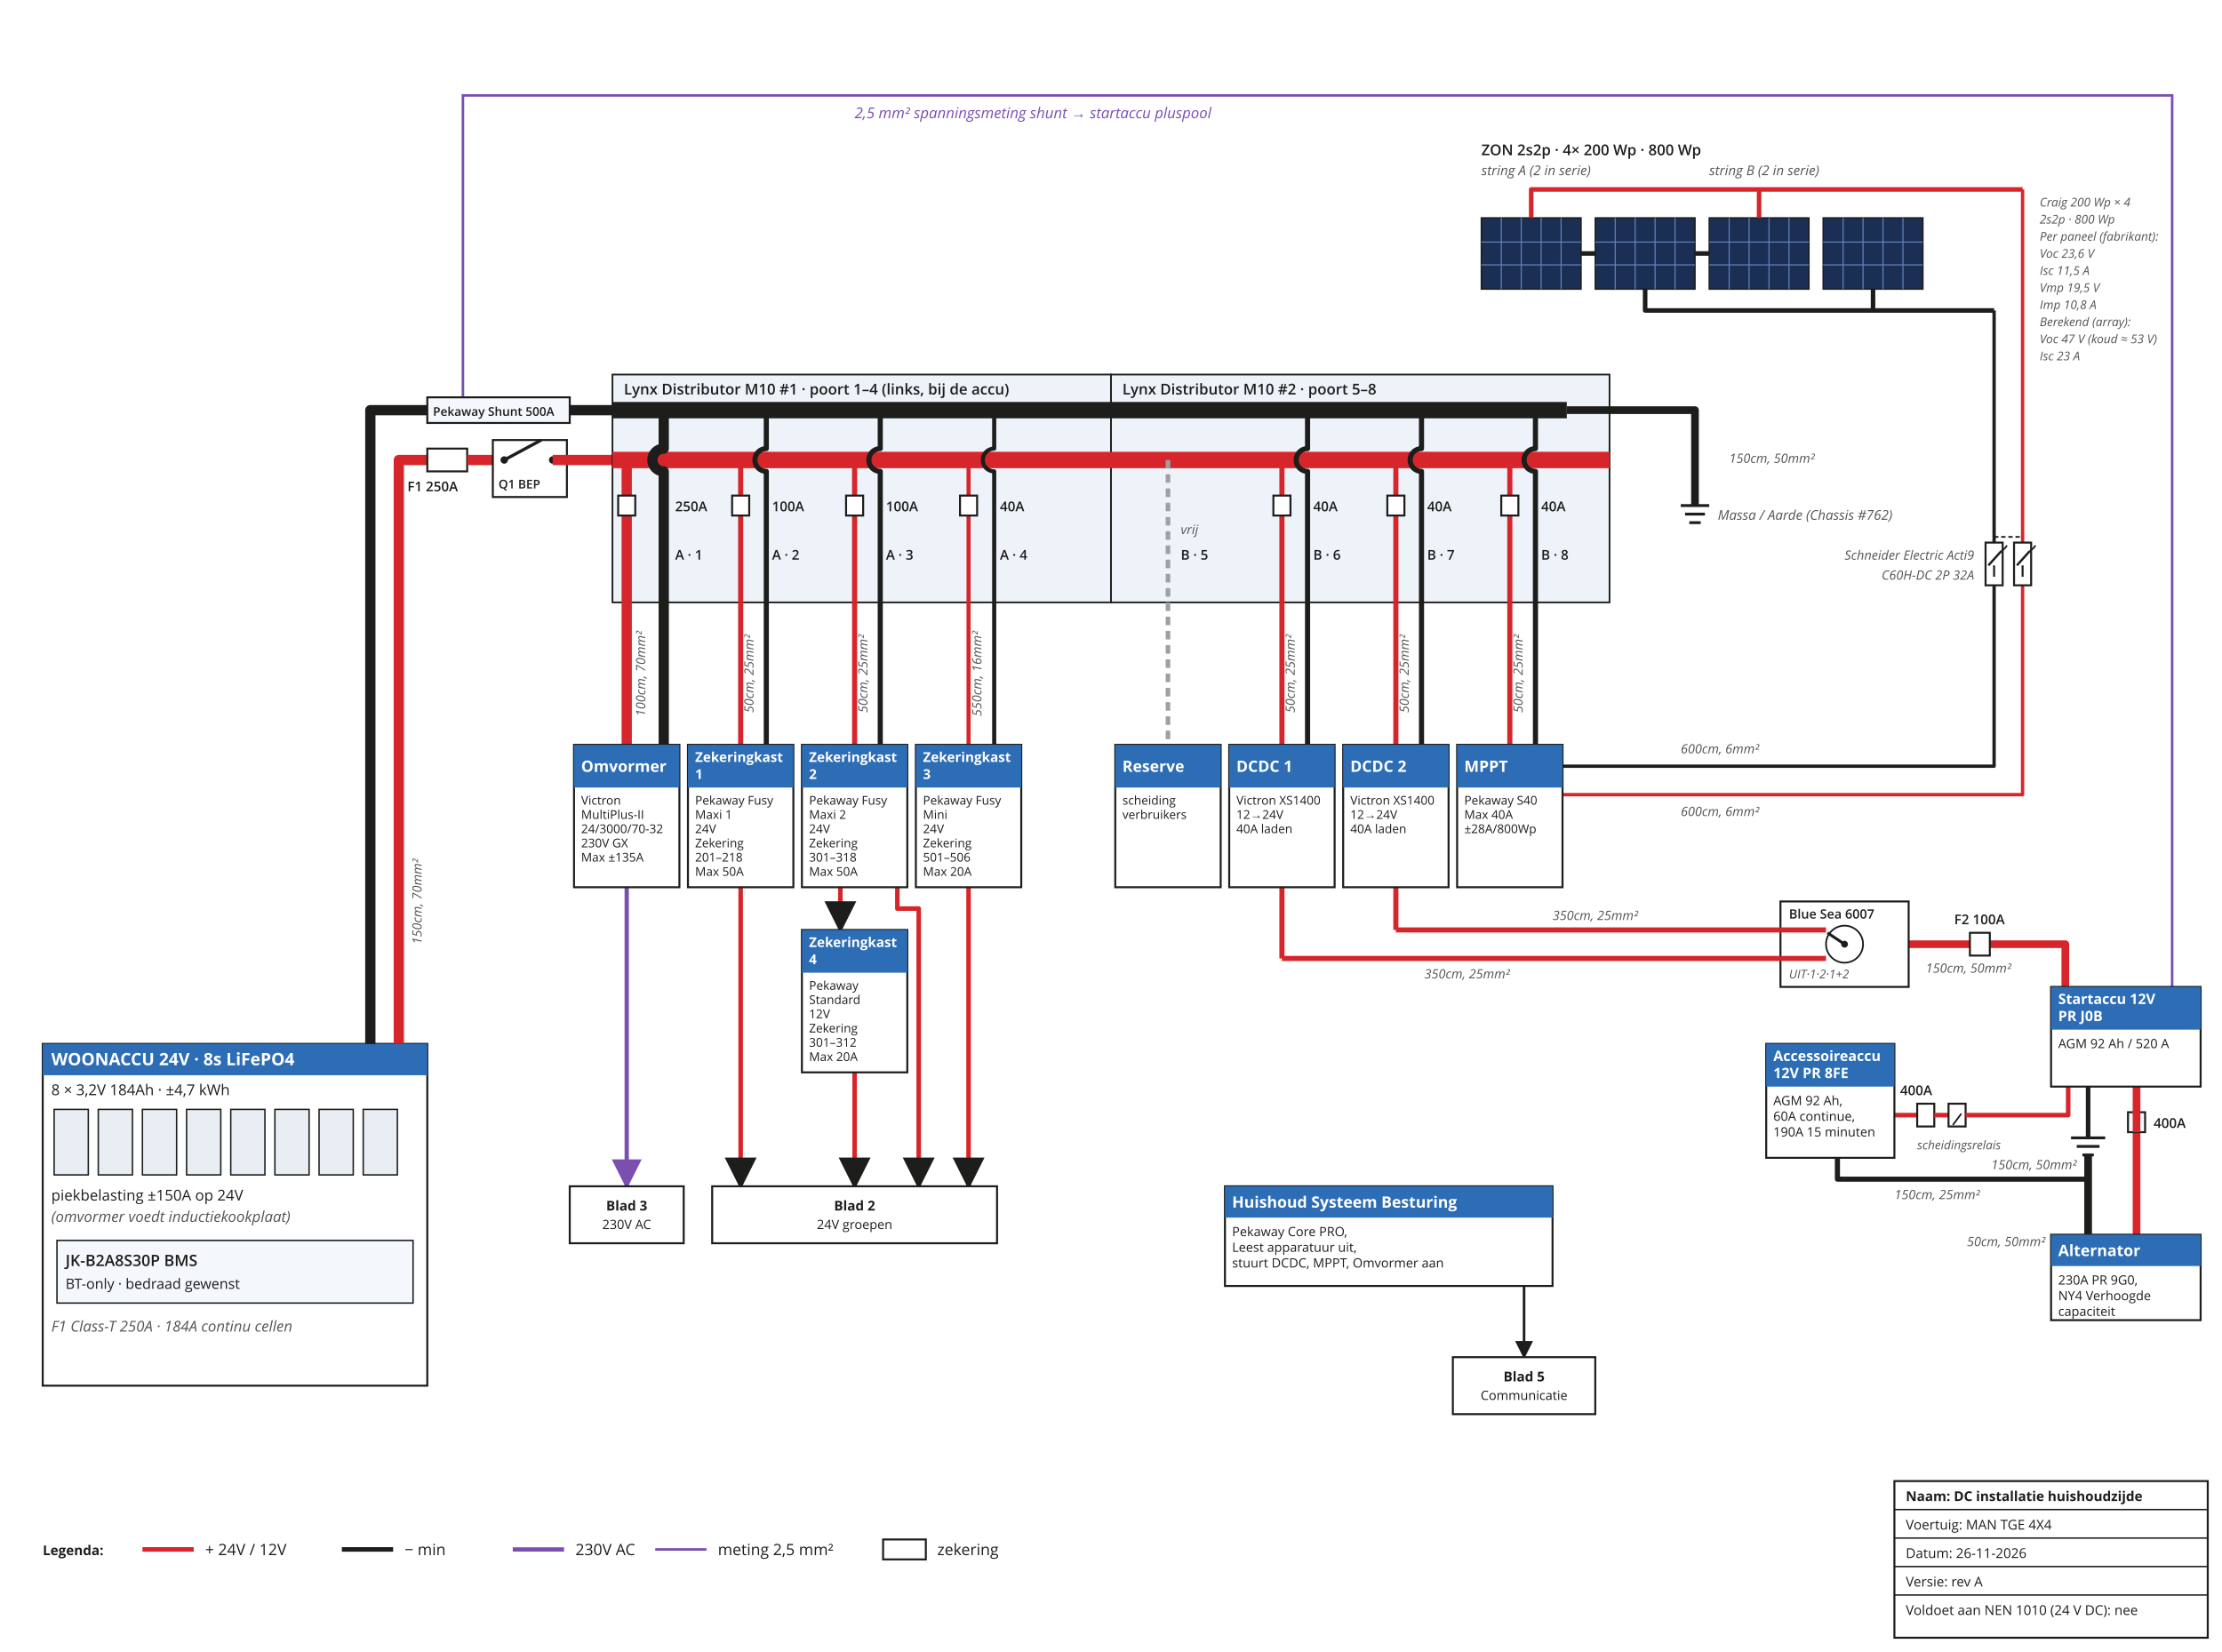
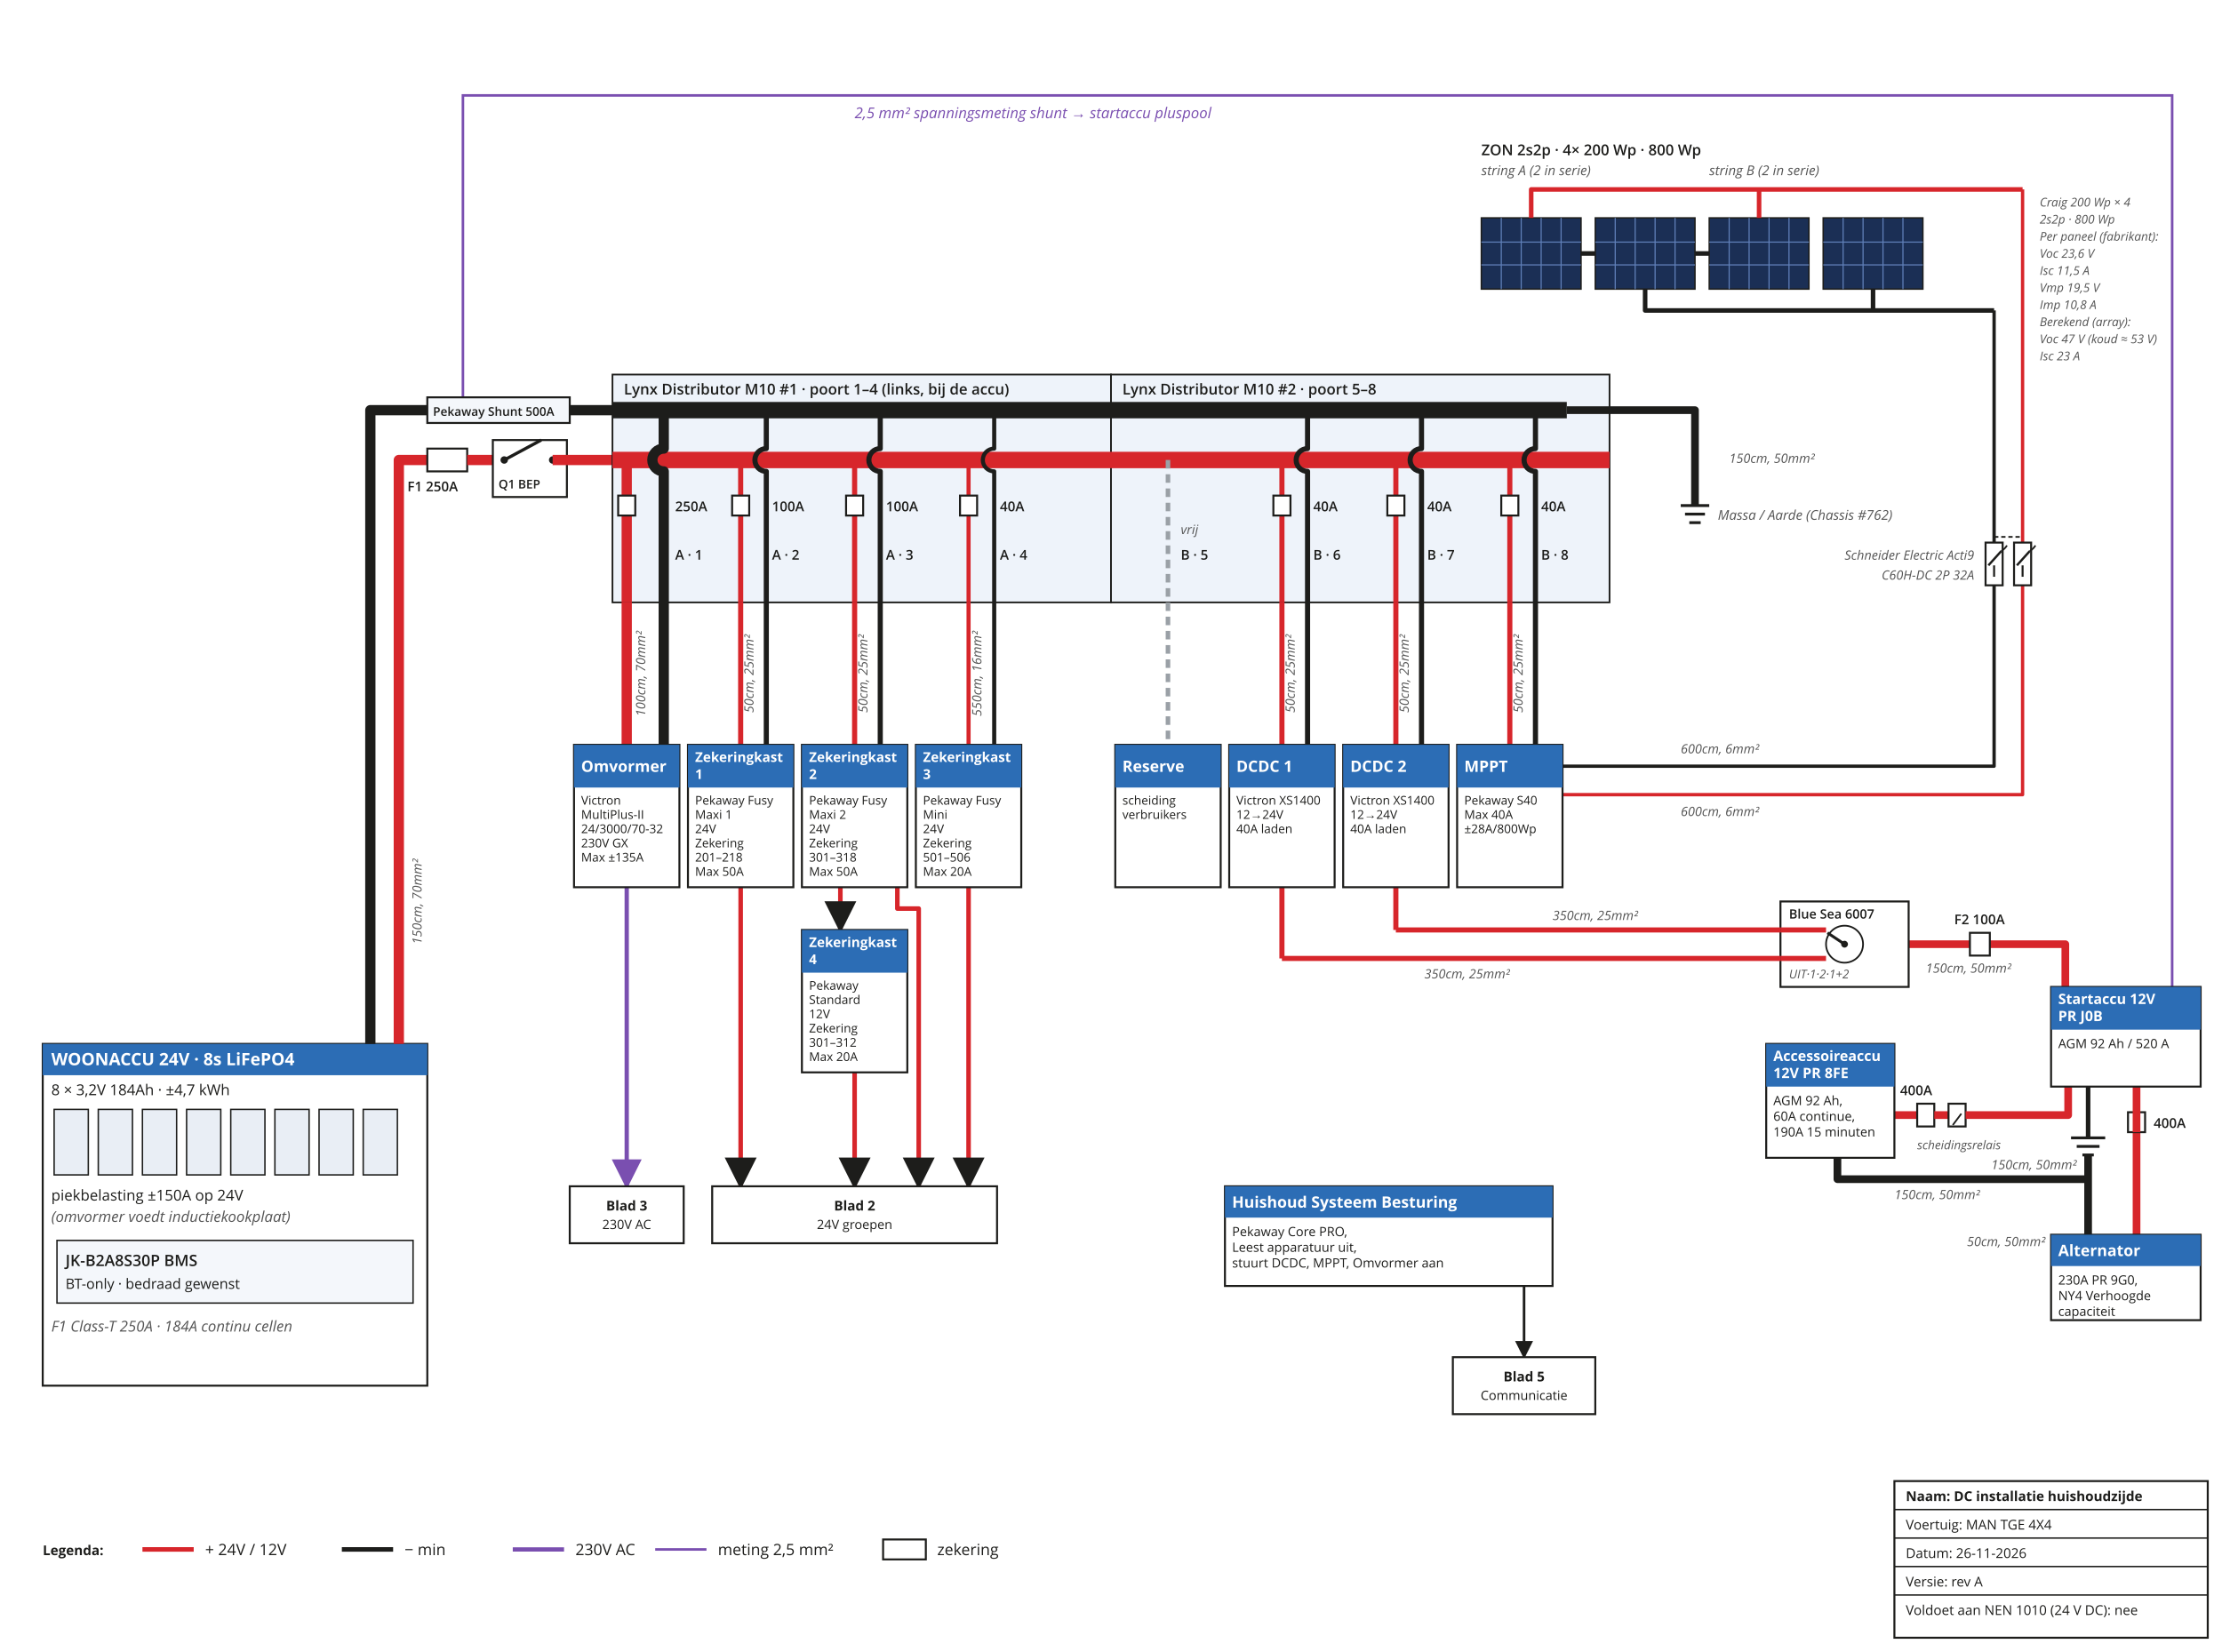
<svg xmlns="http://www.w3.org/2000/svg" viewBox="0 0 1560 1160" role="img" aria-label="Blad 1 energie en laden: woonaccu links onder, Lynx A en B midden met poorten 1 tot 8, zon 2s2p rechtsboven, 12V voertuigdelen rechts.">
  <rect width="100%" height="100%" fill="#fff" />
  <defs>
    <style>.p{stroke:#d7262b;stroke-width:3.2;fill:none;stroke-linejoin:round}
.n{stroke:#1d1d1b;stroke-width:3.2;fill:none;stroke-linejoin:round}
.ac{stroke:#7a4fb0;stroke-width:3;fill:none}
.box{fill:#fff;stroke:#1d1d1b;stroke-width:1.4}
.hd{fill:#2c6db5}
.ht{fill:#fff;font:700 12px 'Open Sans',Arial,sans-serif}
.bt{fill:#1d1d1b;font:400 11px 'Open Sans',Arial,sans-serif}
.lb{fill:#1d1d1b;font:600 11px 'Open Sans',Arial,sans-serif}
.cb{fill:#555;font:italic 400 10.5px 'Open Sans',Arial,sans-serif}
.fz{fill:#fff;stroke:#1d1d1b;stroke-width:1.4}
.fr{fill:#eef3fa;stroke:#1d1d1b;stroke-width:1.2}
.pv{fill:#1b2f55;stroke:#1d1d1b}
</style>
    <marker id="ar" viewBox="0 0 10 10" refX="9" refY="5" markerWidth="7" markerHeight="7" orient="auto-start-reverse">
      <path d="M0 0L10 5L0 10z" fill="#1d1d1b" />
    </marker>
    <marker id="arp" viewBox="0 0 10 10" refX="9" refY="5" markerWidth="7" markerHeight="7" orient="auto-start-reverse">
      <path d="M0 0L10 5L0 10z" fill="#7a4fb0" />
    </marker>
    <g id="pvp">
      <rect width="70" height="50" class="pv" />
      <path d="M0 17H70M0 33H70M14 0V50M28 0V50M42 0V50M56 0V50" stroke="#5f7fb8" stroke-width=".8" />
    </g>
  </defs>
  <g transform="translate(0,93)">
    <use href="#pvp" x="1040" y="60" />
    <use href="#pvp" x="1120" y="60" />
    <use href="#pvp" x="1200" y="60" />
    <use href="#pvp" x="1280" y="60" />
    <path d="M1110 85H1120" class="n" />
    <path d="M1190 85H1200" class="n" />
    <path d="M1075 60V40H1420" class="p" />
    <path d="M1155 110V125H1400" class="n" />
    <path d="M1235 60V40" class="p" />
    <path d="M1315 110V125" class="n" />
    <text x="1432" y="52" class="cb" style="font-size:8.5px">Craig 200 Wp × 4</text>
    <text x="1432" y="64" class="cb" style="font-size:8.5px">2s2p · 800 Wp</text>
    <text x="1432" y="76" class="cb" style="font-size:8.5px">Per paneel (fabrikant):</text>
    <text x="1432" y="88" class="cb" style="font-size:8.5px">Voc 23,6 V</text>
    <text x="1432" y="100" class="cb" style="font-size:8.5px">Isc 11,5 A</text>
    <text x="1432" y="112" class="cb" style="font-size:8.5px">Vmp 19,5 V</text>
    <text x="1432" y="124" class="cb" style="font-size:8.5px">Imp 10,8 A</text>
    <text x="1432" y="136" class="cb" style="font-size:8.5px">Berekend (array):</text>
    <text x="1432" y="148" class="cb" style="font-size:8.5px">Voc 47 V (koud ≈ 53 V)</text>
    <text x="1432" y="160" class="cb" style="font-size:8.5px">Isc 23 A</text>
    <text x="1040" y="30" class="cb" style="font-size:9.5px">string A (2 in serie)</text>
    <text x="1200" y="30" class="cb" style="font-size:9.5px">string B (2 in serie)</text>
    <text x="1040" y="16" class="lb" style="font-size:10.5px">ZON 2s2p · 4× 200 Wp · 800 Wp</text>
    <path d="M1420 40V465H1097" class="p" style="stroke-width:2.34" />
    <text x="1180" y="480" class="cb" style="font-size:9px">600cm, 6mm²</text>
    <path d="M1400 125V445H1097" class="n" style="stroke-width:2.34" />
    <text x="1180" y="436" class="cb" style="font-size:9px">600cm, 6mm²</text>
    <path d="M1400 284H1420" stroke="#1d1d1b" stroke-width="1.2" stroke-dasharray="3 2" />
    <rect x="1394" y="288" width="12" height="30" fill="#fff" stroke="#1d1d1b" stroke-width="1.4" />
    <path d="M1400 312V304" stroke="#1d1d1b" stroke-width="1.4" />
    <path d="M1396 304L1405 294" stroke="#1d1d1b" stroke-width="1.6" />
    <path d="M1405 294Q1408 292 1409 290" stroke="#1d1d1b" stroke-width="1.2" fill="none" />
    <rect x="1414" y="288" width="12" height="30" fill="#fff" stroke="#1d1d1b" stroke-width="1.4" />
    <path d="M1420 312V304" stroke="#1d1d1b" stroke-width="1.4" />
    <path d="M1416 304L1425 294" stroke="#1d1d1b" stroke-width="1.6" />
    <path d="M1425 294Q1428 292 1429 290" stroke="#1d1d1b" stroke-width="1.2" fill="none" />
    <path d="M1070 810V860" stroke="#1d1d1b" stroke-width="1.8" marker-end="url(#ar)" />
    <rect x="1020" y="860" width="100" height="40" class="box" />
    <text x="1070" y="877" text-anchor="middle" class="ht" style="font-size:9.5px;fill:#1d1d1b">Blad 5</text>
    <text x="1070" y="890" text-anchor="middle" class="bt" style="font-size:9px">Communicatie</text>
    <text x="1386" y="300" class="cb" style="font-size:9px" text-anchor="end">Schneider Electric Acti9</text>
    <text x="1386" y="314" class="cb" style="font-size:9px" text-anchor="end">C60H-DC 2P 32A</text>
    <path d="M325 187V-26H1525V600" stroke="#7a4fb0" stroke-width="1.8" fill="none" />
    <text x="600" y="-10" class="cb" style="fill:#7a4fb0">2,5 mm² spanningsmeting shunt → startaccu pluspool</text>
    <rect x="30" y="640" width="270" height="240" class="box" />
    <rect x="30" y="640" width="270" height="22" class="hd" />
    <text x="36" y="655" class="ht">WOONACCU 24V · 8s LiFePO4</text>
    <text x="36" y="676" class="bt" style="font-size:10.5px">8 × 3,2V 184Ah · ±4,7 kWh</text>
    <rect x="38" y="686" width="24" height="46" fill="#e9eef5" stroke="#1d1d1b" />
    <rect x="69" y="686" width="24" height="46" fill="#e9eef5" stroke="#1d1d1b" />
    <rect x="100" y="686" width="24" height="46" fill="#e9eef5" stroke="#1d1d1b" />
    <rect x="131" y="686" width="24" height="46" fill="#e9eef5" stroke="#1d1d1b" />
    <rect x="162" y="686" width="24" height="46" fill="#e9eef5" stroke="#1d1d1b" />
    <rect x="193" y="686" width="24" height="46" fill="#e9eef5" stroke="#1d1d1b" />
    <rect x="224" y="686" width="24" height="46" fill="#e9eef5" stroke="#1d1d1b" />
    <rect x="255" y="686" width="24" height="46" fill="#e9eef5" stroke="#1d1d1b" />
    <text x="36" y="750" class="bt" style="font-size:10.5px">piekbelasting ±150A op 24V</text>
    <text x="36" y="765" class="cb">(omvormer voedt inductiekookplaat)</text>
    <rect x="40" y="778" width="250" height="44" fill="#f4f7fb" stroke="#1d1d1b" />
    <text x="46" y="796" class="lb">JK-B2A8S30P BMS</text>
    <text x="46" y="812" class="bt" style="font-size:10px">BT-only · bedraad gewenst</text>
    <text x="36" y="842" class="cb">F1 Class-T 250A · 184A continu cellen</text>
    <path d="M260 640V195H300" class="n" style="stroke-width:7.2" />
    <path d="M280 640V230H300" class="p" style="stroke-width:7.2" />
    <text transform="translate(296,540) rotate(-90)" text-anchor="middle" class="cb" style="font-size:9px">150cm, 70mm²</text>
    <path d="M400 195H430" class="n" style="stroke-width:7.2" />
    <rect x="300" y="186" width="100" height="18" class="box" style="fill:#f4f7fb" />
    <text x="304" y="199" class="lb" style="font-size:8.5px">Pekaway Shunt 500A</text>
    <rect x="300" y="222" width="28" height="16" class="fz" />
    <text x="286" y="252" class="lb" style="font-size:9.5px">F1 250A</text>
    <path d="M328 230H346" class="p" style="stroke-width:7.2" />
    <rect x="346" y="216" width="52" height="40" fill="none" stroke="#1d1d1b" stroke-width="1.4" />
    <circle cx="354" cy="230" r="2.6" fill="#1d1d1b" />
    <circle cx="388" cy="230" r="2.6" fill="#1d1d1b" />
    <path d="M354 230L380 216" stroke="#1d1d1b" stroke-width="2.2" />
    <path d="M388 230H430" class="p" style="stroke-width:7.2" />
    <text x="350" y="250" class="lb" style="font-size:8.5px">Q1 BEP</text>
    <rect x="430" y="170" width="350" height="160" class="fr" />
    <text x="438" y="184" class="lb" style="font-size:10.5px">Lynx Distributor M10 #1 · poort 1–4 (links, bij de accu)</text>
    <rect x="780" y="170" width="350" height="160" class="fr" />
    <text x="788" y="184" class="lb" style="font-size:10.5px">Lynx Distributor M10 #2 · poort 5–8</text>
    <path d="M430 195H1100" class="n" style="stroke-width:11.5" />
    <path d="M430 230H1130" class="p" style="stroke-width:11.5" />
    <path d="M1100 195H1190V262" class="n" style="stroke-width:5.4" />
    <text x="1214" y="232" class="cb" style="font-size:9px">150cm, 50mm²</text>
    <path d="M1180 262H1200M1183 268H1197M1186 274H1194" stroke="#1d1d1b" stroke-width="2" />
    <text x="1206" y="272" class="cb" style="font-size:9.5px">Massa / Aarde (Chassis #762)</text>
    <path d="M466 430V238a8 8 0 0 1 0-16V195" class="n" style="stroke-width:7.2" />
    <path d="M538 430V238a8 8 0 0 1 0-16V195" class="n" style="stroke-width:3.6" />
    <path d="M618 430V238a8 8 0 0 1 0-16V195" class="n" style="stroke-width:3.6" />
    <path d="M698 430V238a8 8 0 0 1 0-16V195" class="n" style="stroke-width:2.88" />
    <path d="M918 430V238a8 8 0 0 1 0-16V195" class="n" style="stroke-width:3.6" />
    <path d="M998 430V238a8 8 0 0 1 0-16V195" class="n" style="stroke-width:3.6" />
    <path d="M1078 430V238a8 8 0 0 1 0-16V195" class="n" style="stroke-width:3.6" />
    <path d="M440 230V330" class="p" style="stroke-width:7.2" />
    <rect x="434" y="255" width="12" height="14" class="fz" />
    <text x="474" y="266" class="lb" style="font-size:9.5px">250A</text>
    <text x="474" y="300" class="lb" style="font-size:9.5px">A · 1</text>
    <path d="M440 330V430" class="p" style="stroke-width:7.2" />
    <path d="M520 230V330" class="p" style="stroke-width:3.6" />
    <rect x="514" y="255" width="12" height="14" class="fz" />
    <text x="542" y="266" class="lb" style="font-size:9.5px">100A</text>
    <text x="542" y="300" class="lb" style="font-size:9.5px">A · 2</text>
    <path d="M520 330V430" class="p" style="stroke-width:3.6" />
    <path d="M600 230V330" class="p" style="stroke-width:3.6" />
    <rect x="594" y="255" width="12" height="14" class="fz" />
    <text x="622" y="266" class="lb" style="font-size:9.5px">100A</text>
    <text x="622" y="300" class="lb" style="font-size:9.5px">A · 3</text>
    <path d="M600 330V430" class="p" style="stroke-width:3.6" />
    <path d="M680 230V330" class="p" style="stroke-width:2.88" />
    <rect x="674" y="255" width="12" height="14" class="fz" />
    <text x="702" y="266" class="lb" style="font-size:9.5px">40A</text>
    <text x="702" y="300" class="lb" style="font-size:9.5px">A · 4</text>
    <path d="M680 330V430" class="p" style="stroke-width:2.88" />
    <path d="M820 230V330" class="p" style="stroke:#9aa0a6;stroke-dasharray:6 4" />
    <text x="829" y="282" class="cb" style="font-size:9px">vrij</text>
    <text x="829" y="300" class="lb" style="font-size:9.5px">B · 5</text>
    <path d="M820 330V430" class="p" style="stroke:#9aa0a6;stroke-dasharray:6 4" />
    <path d="M900 230V330" class="p" style="stroke-width:3.6" />
    <rect x="894" y="255" width="12" height="14" class="fz" />
    <text x="922" y="266" class="lb" style="font-size:9.5px">40A</text>
    <text x="922" y="300" class="lb" style="font-size:9.5px">B · 6</text>
    <path d="M900 330V430" class="p" style="stroke-width:3.6" />
    <path d="M980 230V330" class="p" style="stroke-width:3.6" />
    <rect x="974" y="255" width="12" height="14" class="fz" />
    <text x="1002" y="266" class="lb" style="font-size:9.5px">40A</text>
    <text x="1002" y="300" class="lb" style="font-size:9.5px">B · 7</text>
    <path d="M980 330V430" class="p" style="stroke-width:3.6" />
    <path d="M1060 230V330" class="p" style="stroke-width:3.6" />
    <rect x="1054" y="255" width="12" height="14" class="fz" />
    <text x="1082" y="266" class="lb" style="font-size:9.5px">40A</text>
    <text x="1082" y="300" class="lb" style="font-size:9.5px">B · 8</text>
    <path d="M1060 330V430" class="p" style="stroke-width:3.6" />
    <path d="M440 530V740" class="ac" marker-end="url(#arp)" />
    <path d="M520 530V740" class="p" marker-end="url(#ar)" />
    <path d="M630 530V545H645V740" class="p" marker-end="url(#ar)" />
    <path d="M590 530V560" class="p" marker-end="url(#ar)" />
    <path d="M600 660V740" class="p" marker-end="url(#ar)" />
    <path d="M680 530V740" class="p" marker-end="url(#ar)" />
    <path d="M1450 600V570H1340" class="p" style="stroke-width:5.4" />
    <rect x="1383" y="562" width="14" height="16" class="fz" />
    <text x="1372" y="556" class="lb" style="font-size:9.5px">F2 100A</text>
    <text x="1352" y="590" class="cb" style="font-size:9px">150cm, 50mm²</text>
    <rect x="1250" y="540" width="90" height="60" class="box" />
    <circle cx="1295" cy="570" r="13" fill="#fff" stroke="#1d1d1b" stroke-width="1.2" />
    <circle cx="1295" cy="570" r="2.4" fill="#1d1d1b" />
    <path d="M1295 570L1283 562" stroke="#1d1d1b" stroke-width="2" />
    <text x="1256" y="552" class="lb" style="font-size:9px">Blue Sea 6007</text>
    <text x="1256" y="594" class="cb" style="font-size:8.5px">UIT·1·2·1+2</text>
    <path d="M1250 560H1282" class="p" style="stroke-width:3.6" />
    <path d="M1250 580H1282" class="p" style="stroke-width:3.6" />
    <path d="M980 560V530" class="p" style="stroke-width:3.6" />
    <path d="M980 560H1250" class="p" style="stroke-width:3.6" />
    <path d="M900 580V530" class="p" style="stroke-width:3.6" />
    <path d="M900 580H1250" class="p" style="stroke-width:3.6" />
    <text x="1090" y="553" class="cb" style="font-size:9px">350cm, 25mm²</text>
    <text x="1000" y="594" class="cb" style="font-size:9px">350cm, 25mm²</text>
-     <path d="M1330 690H1346" class="p" />
+     <path d="M1330 690H1346" class="p" style="stroke-width:5.4" />
    <rect x="1346" y="682" width="12" height="16" class="fz" />
    <text x="1334" y="676" class="lb" style="font-size:9.5px">400A</text>
-     <path d="M1358 690H1368" class="p" />
+     <path d="M1358 690H1368" class="p" style="stroke-width:5.4" />
    <rect x="1368" y="682" width="12" height="16" class="fz" />
    <path d="M1371 697L1377 689" stroke="#1d1d1b" stroke-width="1.2" />
    <text x="1346" y="714" class="cb" style="font-size:8.5px">scheidingsrelais</text>
-     <path d="M1380 690H1452V670" class="p" />
+     <path d="M1380 690H1452V670" class="p" style="stroke-width:5.4" />
    <path d="M1466 670V706" class="n" />
    <path d="M1454 706H1478M1458 712H1474M1462 718H1470" stroke="#1d1d1b" stroke-width="2" />
    <path d="M1466 774V718" class="n" style="stroke-width:5.4" />
-     <path d="M1290 720V735H1466" class="n" style="stroke-width:3.6" />
-     <text x="1330" y="749" class="cb" style="font-size:9px">150cm, 25mm²</text>
+     <path d="M1290 720V735H1466" class="n" style="stroke-width:5.4" />
+     <text x="1330" y="749" class="cb" style="font-size:9px">150cm, 50mm²</text>
    <text x="1436" y="782" text-anchor="end" class="cb" style="font-size:9px">50cm, 50mm²</text>
    <path d="M1500 774V688" class="p" style="stroke-width:5.4" />
    <rect x="1494" y="688" width="12" height="14" class="fz" />
    <path d="M1500 702V670" class="p" style="stroke-width:5.4" />
    <text x="1512" y="699" class="lb" style="font-size:9.5px">400A</text>
    <text x="1458" y="728" text-anchor="end" class="cb" style="font-size:9px">150cm, 50mm²</text>
    <g transform="translate(30,987)">
      <text x="0" y="12" class="bt" style="font-size:9.5px;font-weight:700;fill:#1d1d1b">Legenda:</text>
      <g transform="translate(70,0)">
        <path d="M0 8H36" class="p" />
        <text x="44" y="12" class="bt">+ 24V / 12V</text>
        <path d="M140 8H176" class="n" />
        <text x="184" y="12" class="bt">− min</text>
        <path d="M260 8H296" class="ac" />
        <text x="304" y="12" class="bt">230V AC</text>
        <path d="M360 8H396" stroke="#7a4fb0" stroke-width="1.8" />
        <text x="404" y="12" class="bt">meting 2,5 mm²</text>
        <rect x="520" y="1" width="30" height="14" class="fz" />
        <text x="558" y="12" class="bt">zekering</text>
      </g>
    </g>
    <rect x="403" y="430" width="74" height="100" class="box" />
    <rect x="403" y="430" width="74" height="30" class="hd" />
    <text x="408" y="449" class="ht" style="font-size:11px">Omvormer</text>
    <text x="408" y="472" class="bt" style="font-size:8.5px">Victron</text>
    <text x="408" y="482" class="bt" style="font-size:8.5px">MultiPlus-II</text>
    <text x="408" y="492" class="bt" style="font-size:8.5px">24/3000/70-32</text>
    <text x="408" y="502" class="bt" style="font-size:8.5px">230V GX</text>
    <text x="408" y="512" class="bt" style="font-size:8.5px">Max ±135A</text>
    <rect x="483" y="430" width="74" height="100" class="box" />
    <rect x="483" y="430" width="74" height="30" class="hd" />
    <text x="488" y="442" class="ht" style="font-size:9.5px">Zekeringkast</text>
    <text x="488" y="454" class="ht" style="font-size:9.5px">1</text>
    <text x="488" y="472" class="bt" style="font-size:8.5px">Pekaway Fusy</text>
    <text x="488" y="482" class="bt" style="font-size:8.5px">Maxi 1</text>
    <text x="488" y="492" class="bt" style="font-size:8.5px">24V</text>
    <text x="488" y="502" class="bt" style="font-size:8.5px">Zekering</text>
    <text x="488" y="512" class="bt" style="font-size:8.5px">201–218</text>
    <text x="488" y="522" class="bt" style="font-size:8.5px">Max 50A</text>
    <rect x="563" y="430" width="74" height="100" class="box" />
    <rect x="563" y="430" width="74" height="30" class="hd" />
    <text x="568" y="442" class="ht" style="font-size:9.5px">Zekeringkast</text>
    <text x="568" y="454" class="ht" style="font-size:9.5px">2</text>
    <text x="568" y="472" class="bt" style="font-size:8.5px">Pekaway Fusy</text>
    <text x="568" y="482" class="bt" style="font-size:8.5px">Maxi 2</text>
    <text x="568" y="492" class="bt" style="font-size:8.5px">24V</text>
    <text x="568" y="502" class="bt" style="font-size:8.5px">Zekering</text>
    <text x="568" y="512" class="bt" style="font-size:8.5px">301–318</text>
    <text x="568" y="522" class="bt" style="font-size:8.5px">Max 50A</text>
    <rect x="563" y="560" width="74" height="100" class="box" />
    <rect x="563" y="560" width="74" height="30" class="hd" />
    <text x="568" y="572" class="ht" style="font-size:9.5px">Zekeringkast</text>
    <text x="568" y="584" class="ht" style="font-size:9.5px">4</text>
    <text x="568" y="602" class="bt" style="font-size:8.5px">Pekaway</text>
    <text x="568" y="612" class="bt" style="font-size:8.5px">Standard</text>
    <text x="568" y="622" class="bt" style="font-size:8.5px">12V</text>
    <text x="568" y="632" class="bt" style="font-size:8.5px">Zekering</text>
    <text x="568" y="642" class="bt" style="font-size:8.5px">301–312</text>
    <text x="568" y="652" class="bt" style="font-size:8.5px">Max 20A</text>
    <rect x="643" y="430" width="74" height="100" class="box" />
    <rect x="643" y="430" width="74" height="30" class="hd" />
    <text x="648" y="442" class="ht" style="font-size:9.5px">Zekeringkast</text>
    <text x="648" y="454" class="ht" style="font-size:9.5px">3</text>
    <text x="648" y="472" class="bt" style="font-size:8.5px">Pekaway Fusy</text>
    <text x="648" y="482" class="bt" style="font-size:8.5px">Mini</text>
    <text x="648" y="492" class="bt" style="font-size:8.5px">24V</text>
    <text x="648" y="502" class="bt" style="font-size:8.5px">Zekering</text>
    <text x="648" y="512" class="bt" style="font-size:8.5px">501–506</text>
    <text x="648" y="522" class="bt" style="font-size:8.5px">Max 20A</text>
    <rect x="783" y="430" width="74" height="100" class="box" />
    <rect x="783" y="430" width="74" height="30" class="hd" />
    <text x="788" y="449" class="ht" style="font-size:11px">Reserve</text>
    <text x="788" y="472" class="bt" style="font-size:8.5px">scheiding</text>
    <text x="788" y="482" class="bt" style="font-size:8.5px">verbruikers</text>
    <rect x="863" y="430" width="74" height="100" class="box" />
    <rect x="863" y="430" width="74" height="30" class="hd" />
    <text x="868" y="449" class="ht" style="font-size:11px">DCDC 1</text>
    <text x="868" y="472" class="bt" style="font-size:8.5px">Victron XS1400</text>
    <text x="868" y="482" class="bt" style="font-size:8.5px">12→24V</text>
    <text x="868" y="492" class="bt" style="font-size:8.5px">40A laden</text>
    <rect x="943" y="430" width="74" height="100" class="box" />
    <rect x="943" y="430" width="74" height="30" class="hd" />
    <text x="948" y="449" class="ht" style="font-size:11px">DCDC 2</text>
    <text x="948" y="472" class="bt" style="font-size:8.5px">Victron XS1400</text>
    <text x="948" y="482" class="bt" style="font-size:8.5px">12→24V</text>
    <text x="948" y="492" class="bt" style="font-size:8.5px">40A laden</text>
    <rect x="1023" y="430" width="74" height="100" class="box" />
    <rect x="1023" y="430" width="74" height="30" class="hd" />
    <text x="1028" y="449" class="ht" style="font-size:11px">MPPT</text>
    <text x="1028" y="472" class="bt" style="font-size:8.5px">Pekaway S40</text>
    <text x="1028" y="482" class="bt" style="font-size:8.5px">Max 40A</text>
    <text x="1028" y="492" class="bt" style="font-size:8.5px">±28A/800Wp</text>
    <text transform="translate(453,380) rotate(-90)" text-anchor="middle" class="cb" style="font-size:9px">100cm, 70mm²</text>
    <text transform="translate(529,380) rotate(-90)" text-anchor="middle" class="cb" style="font-size:9px">50cm, 25mm²</text>
    <text transform="translate(609,380) rotate(-90)" text-anchor="middle" class="cb" style="font-size:9px">50cm, 25mm²</text>
    <text transform="translate(689,380) rotate(-90)" text-anchor="middle" class="cb" style="font-size:9px">550cm, 16mm²</text>
    <text transform="translate(909,380) rotate(-90)" text-anchor="middle" class="cb" style="font-size:9px">50cm, 25mm²</text>
    <text transform="translate(989,380) rotate(-90)" text-anchor="middle" class="cb" style="font-size:9px">50cm, 25mm²</text>
    <text transform="translate(1069,380) rotate(-90)" text-anchor="middle" class="cb" style="font-size:9px">50cm, 25mm²</text>
    <rect x="400" y="740" width="80" height="40" class="box" />
    <text x="440" y="757" text-anchor="middle" class="ht" style="font-size:9.5px;fill:#1d1d1b">Blad 3</text>
    <text x="440" y="770" text-anchor="middle" class="bt" style="font-size:9px">230V AC</text>
    <rect x="500" y="740" width="200" height="40" class="box" />
    <text x="600" y="757" text-anchor="middle" class="ht" style="font-size:9.5px;fill:#1d1d1b">Blad 2</text>
    <text x="600" y="770" text-anchor="middle" class="bt" style="font-size:9px">24V groepen</text>
    <rect x="1440" y="600" width="105" height="70" class="box" />
    <rect x="1440" y="600" width="105" height="30" class="hd" />
    <text x="1445" y="612" class="ht" style="font-size:10px">Startaccu 12V</text>
    <text x="1445" y="624" class="ht" style="font-size:10px">PR J0B</text>
    <text x="1445" y="643" class="bt" style="font-size:9px">AGM 92 Ah / 520 A</text>
    <rect x="1240" y="640" width="90" height="80" class="box" />
    <rect x="1240" y="640" width="90" height="30" class="hd" />
    <text x="1245" y="652" class="ht" style="font-size:10px">Accessoireaccu</text>
    <text x="1245" y="664" class="ht" style="font-size:10px">12V PR 8FE</text>
    <text x="1245" y="683" class="bt" style="font-size:9px">AGM 92 Ah,</text>
    <text x="1245" y="694" class="bt" style="font-size:9px">60A continue,</text>
    <text x="1245" y="705" class="bt" style="font-size:9px">190A 15 minuten</text>
    <rect x="1440" y="774" width="105" height="60" class="box" />
    <rect x="1440" y="774" width="105" height="22" class="hd" />
    <text x="1445" y="789" class="ht" style="font-size:11px">Alternator</text>
    <text x="1445" y="809" class="bt" style="font-size:9px">230A PR 9G0,</text>
    <text x="1445" y="820" class="bt" style="font-size:9px">NY4 Verhoogde</text>
    <text x="1445" y="831" class="bt" style="font-size:9px">capaciteit</text>
    <rect x="860" y="740" width="230" height="70" class="box" />
    <rect x="860" y="740" width="230" height="22" class="hd" />
    <text x="865" y="755" class="ht" style="font-size:11px">Huishoud Systeem Besturing</text>
    <text x="865" y="775" class="bt" style="font-size:9px">Pekaway Core PRO,</text>
    <text x="865" y="786" class="bt" style="font-size:9px">Leest apparatuur uit,</text>
    <text x="865" y="797" class="bt" style="font-size:9px">stuurt DCDC, MPPT, Omvormer aan</text>
  </g>
  <g font-family="Open Sans,Arial,sans-serif">
    <rect x="1330" y="1040" width="220" height="110" fill="#fff" stroke="#1d1d1b" stroke-width="1.4" />
    <path d="M1330 1060H1550M1330 1080H1550M1330 1100H1550M1330 1120H1550" stroke="#1d1d1b" stroke-width="1" />
    <text x="1338" y="1054" font-size="9.5" font-weight="700" fill="#1d1d1b">Naam: DC installatie huishoudzijde</text>
    <text x="1338" y="1074" font-size="9.5" fill="#1d1d1b">Voertuig: MAN TGE 4X4</text>
    <text x="1338" y="1094" font-size="9.5" fill="#1d1d1b">Datum: 26-11-2026</text>
    <text x="1338" y="1114" font-size="9.5" fill="#1d1d1b">Versie: rev A</text>
    <text x="1338" y="1134" font-size="9.5" fill="#1d1d1b">Voldoet aan NEN 1010 (24 V DC): nee</text>
  </g>
</svg>
